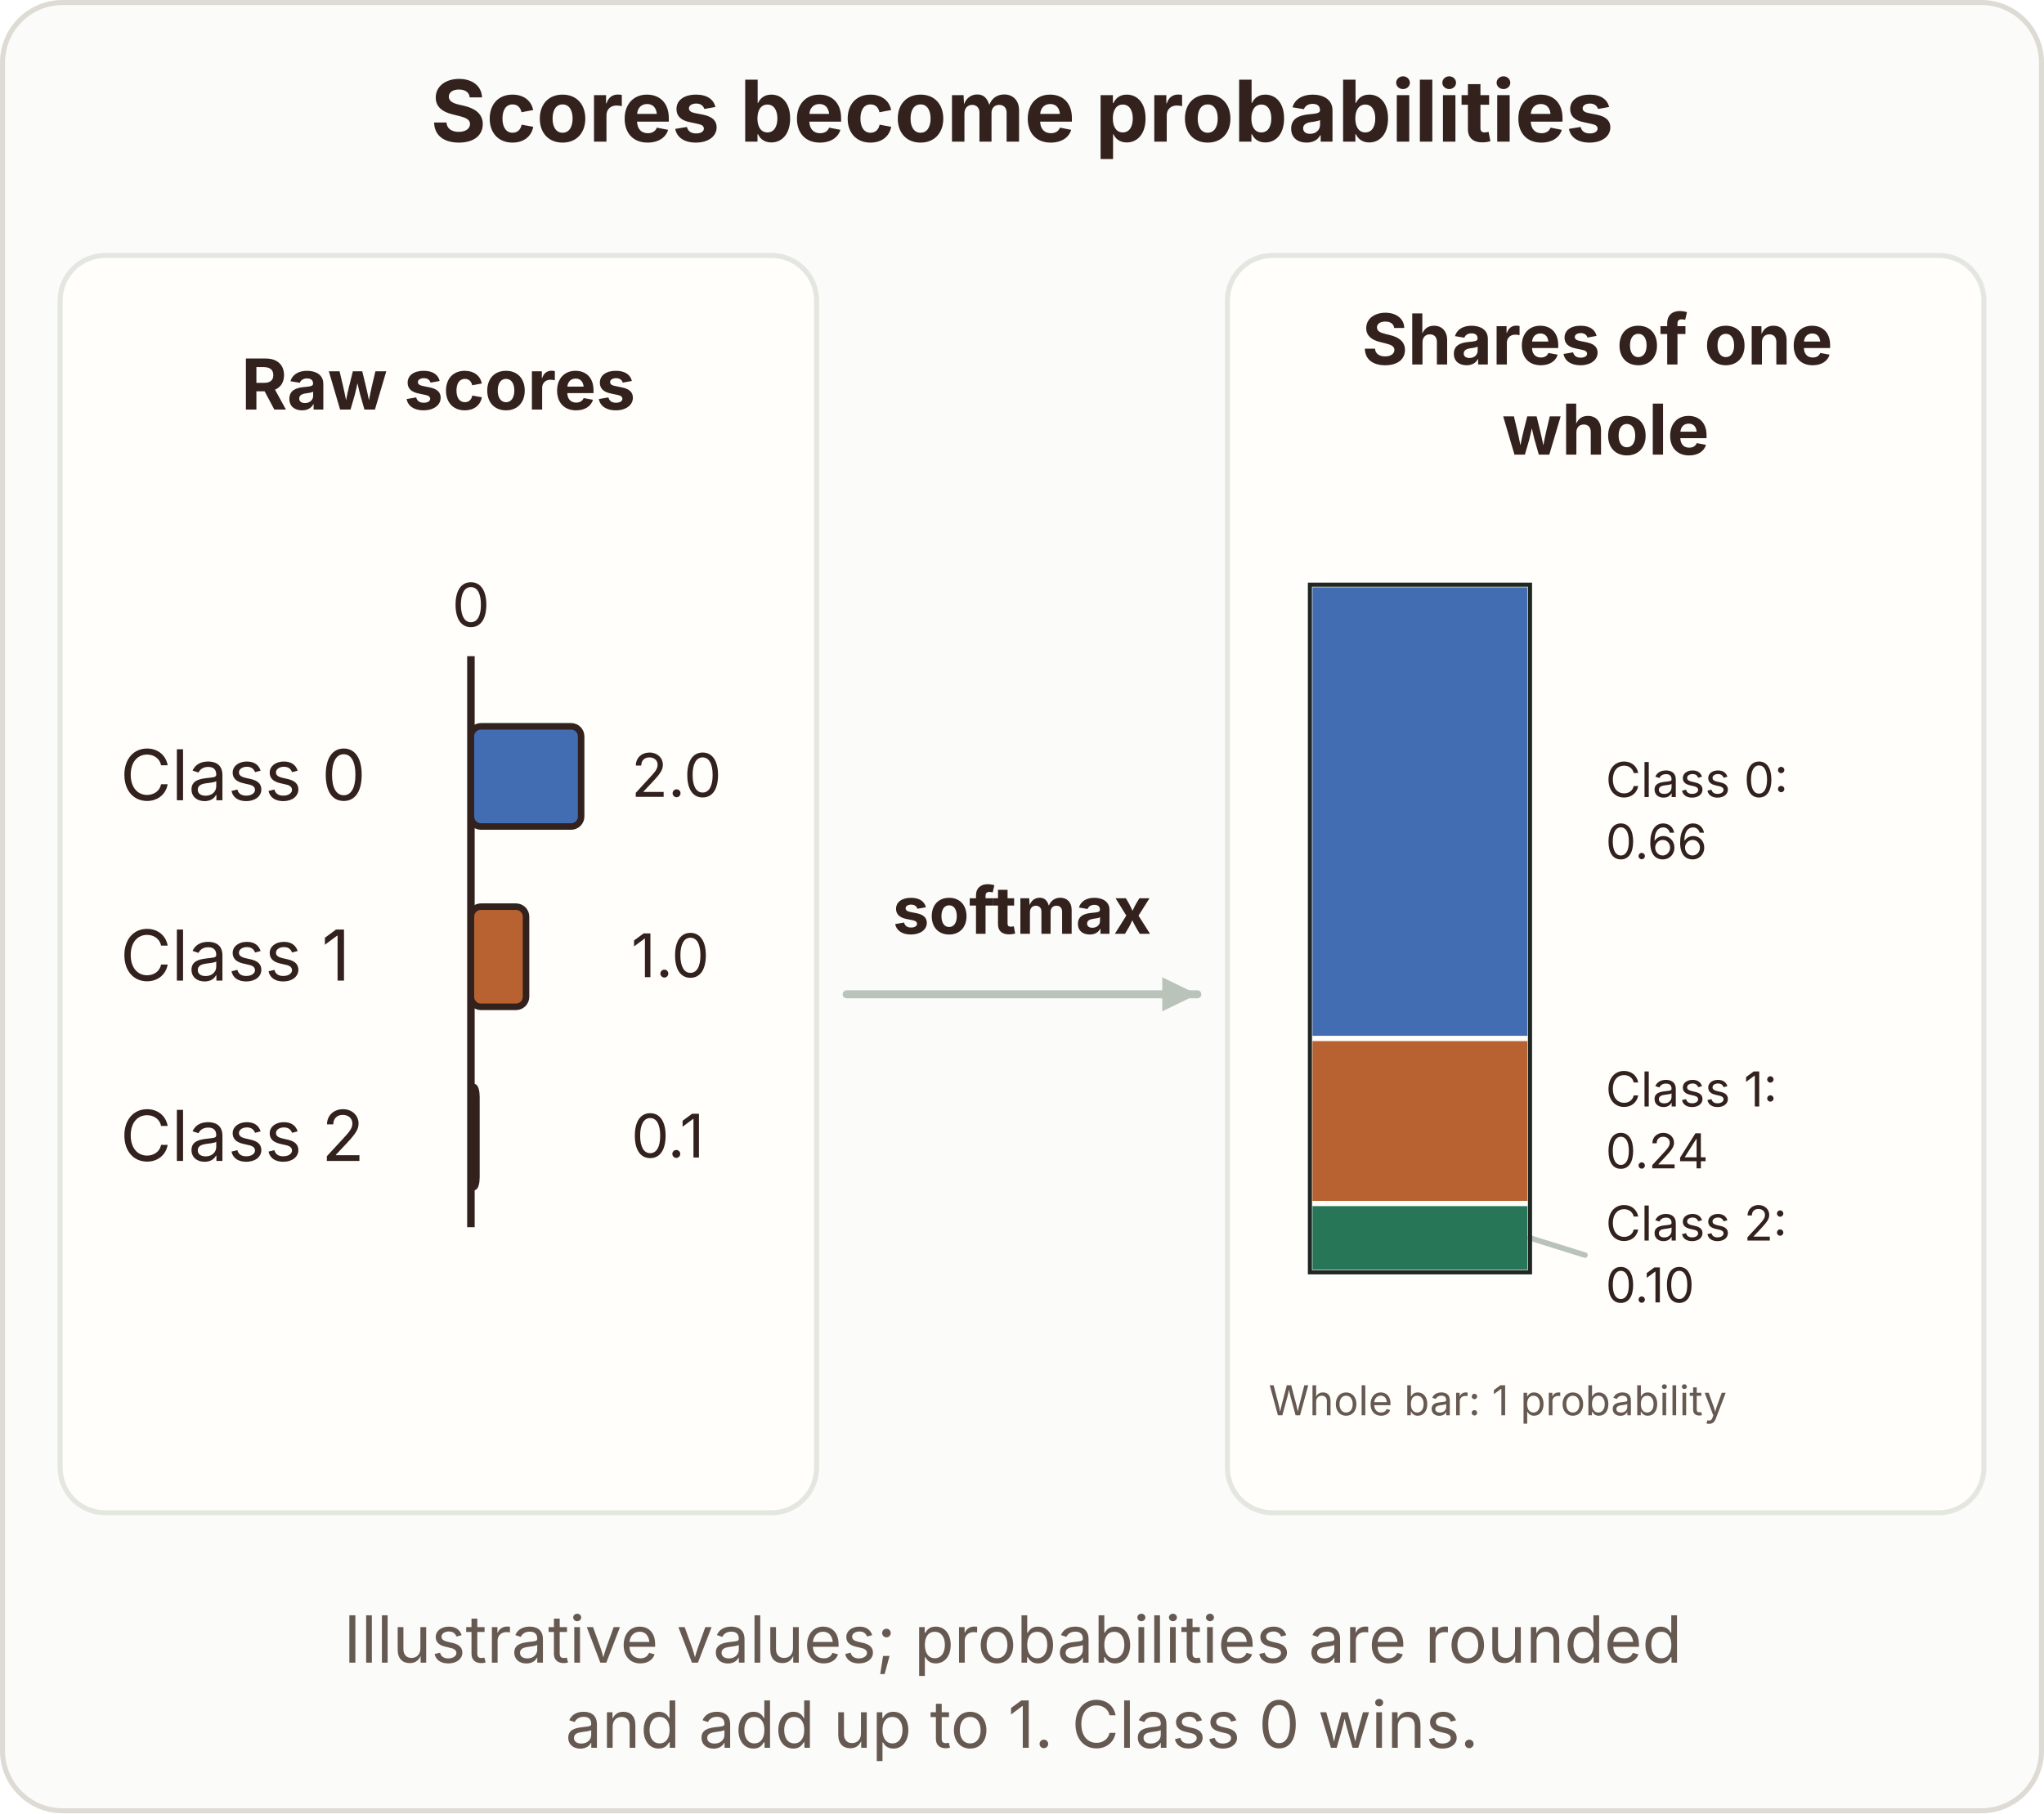
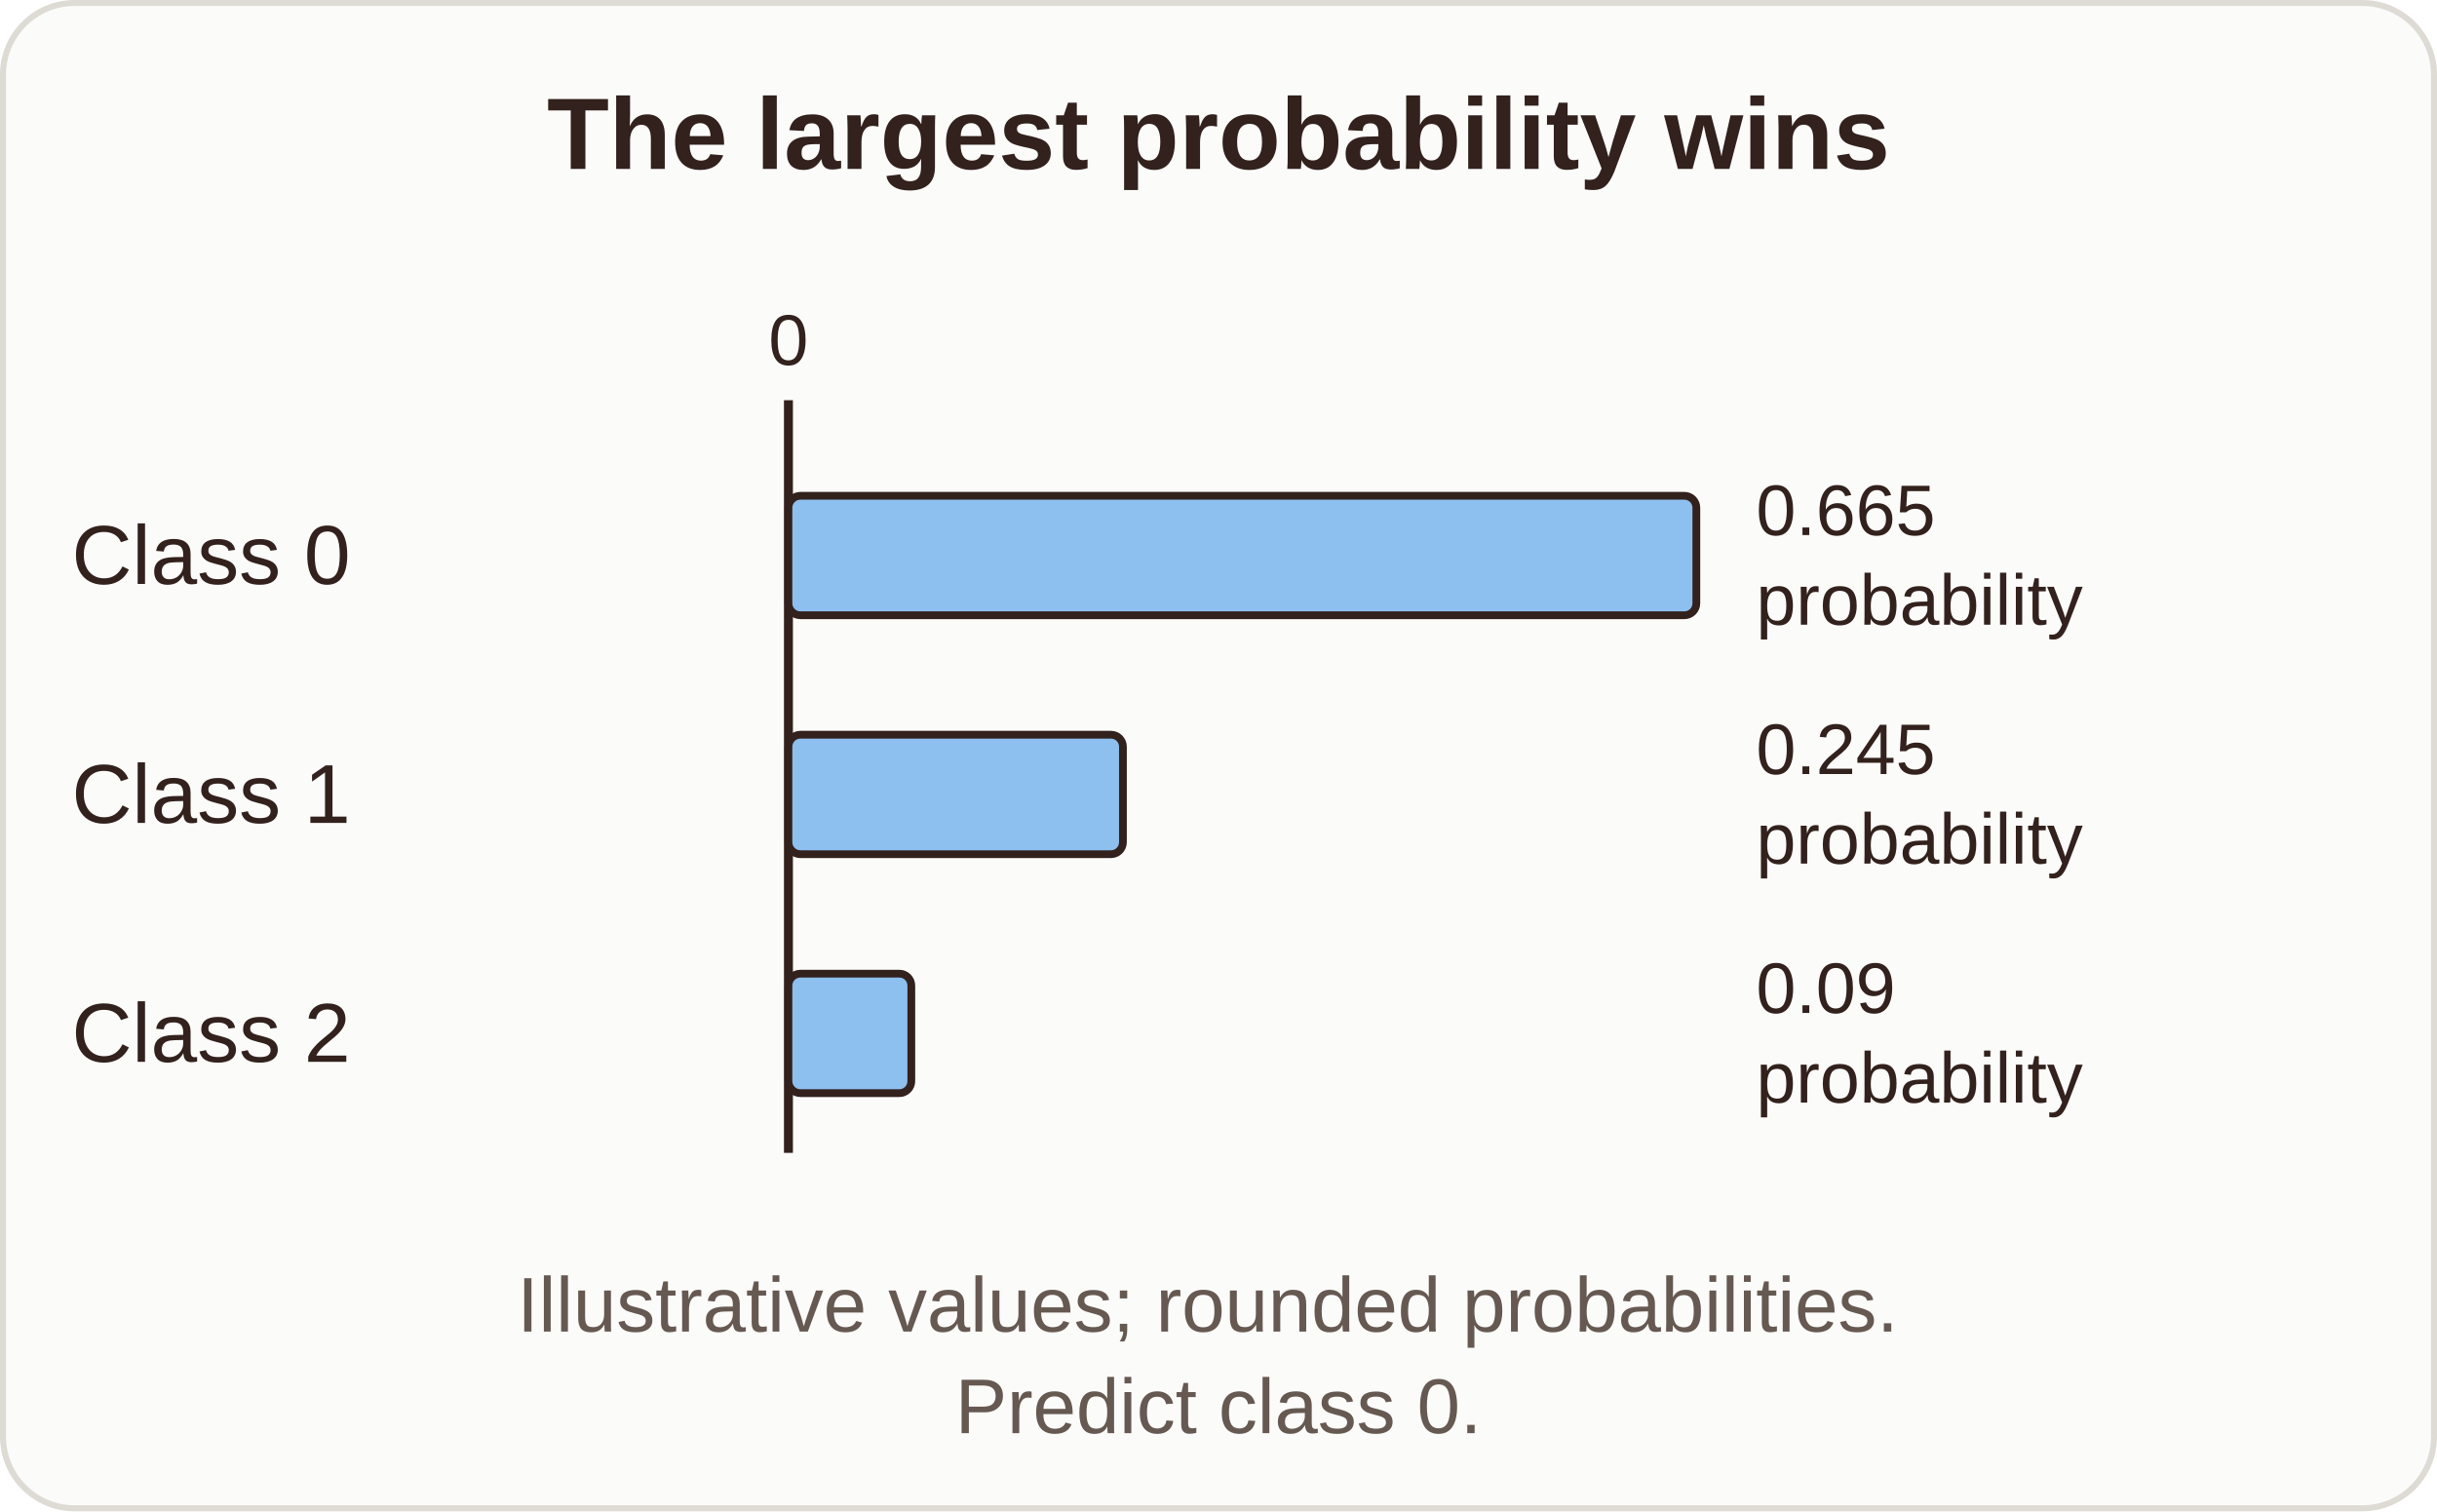
- <svg xmlns="http://www.w3.org/2000/svg" width="408" height="362" viewBox="0 0 408 362" role="img" aria-label="Scores become probabilities Panel 1 Panel 2 Panel 1 → panel 2: softmax Shared: classes Raw scores Class 0: 2 Class 1: 1 Class 2: 0.1 Shares of one whole One stacked bar (probability), total 1: Class 0 0.66; Class 1 0.24; Class 2 0.1 Illustrative values; probabilities are rounded and add up to 1. Class 0 wins." font-family="Inter, Liberation Sans, Arial, sans-serif" style="display:block;max-width:none;margin-inline:auto;--color-ink:#202723;--color-ink-2:#5d675f;--color-line:#e3e7e0;--viz-surface:#fffefa" data-tutor-diagram="panels">
-   <rect x="0.5" y="0.5" width="407" height="361" rx="12" fill="var(--viz-surface, #fbfbfa)" stroke="var(--color-line, #dedad4)" />
+ <svg xmlns="http://www.w3.org/2000/svg" width="408" height="253" viewBox="0 0 408 253" role="img" aria-label="The largest probability wins Class 0: 0.665 probability Class 1: 0.245 probability Class 2: 0.09 probability Illustrative values; rounded probabilities. Predict class 0." font-family="Arial, Liberation Sans, sans-serif" style="display:block;max-width:none;margin-inline:auto" data-tutor-diagram="bar-chart">
+   <rect x="0.5" y="0.5" width="407" height="252" rx="12" fill="var(--viz-surface, #fbfbfa)" stroke="var(--color-line, #dedad4)" />
  <text x="204" y="22.5" fill="var(--color-ink, #32211c)" font-size="17" font-weight="700" text-anchor="middle">
-     <tspan x="204" y="28.28">Scores become probabilities</tspan>
+     <tspan x="204" y="28.28">The largest probability wins</tspan>
  </text>
  <g transform="translate(0 39)">
-     <rect x="12" y="12" width="151" height="251" rx="9" fill="#fffefa" stroke="#e3e7e0" stroke-width="1" />
-     <text x="87.5" y="38" fill="var(--color-ink, #32211c)" font-size="14" font-weight="700" text-anchor="middle">
-       <tspan x="87.5" y="42.76">Raw scores</tspan>
+     <line x1="132" x2="132" y1="28" y2="154" stroke="var(--color-ink, #32211c)" stroke-width="1.5" data-tutor-bar-baseline="" />
+     <text x="132" y="18" fill="var(--color-ink, #32211c)" font-size="12" font-weight="400" text-anchor="middle">
+       <tspan x="132" y="22.08">0</tspan>
    </text>
-     <g transform="translate(12 64) scale(1)" data-tutor-composition-child="0">
-       <line x1="82" x2="82" y1="28" y2="142" stroke="var(--color-ink, #32211c)" stroke-width="1.5" data-tutor-bar-baseline="" />
-       <text x="82" y="18" fill="var(--color-ink, #32211c)" font-size="12" font-weight="400" text-anchor="middle">
-         <tspan x="82" y="22.08">0</tspan>
-       </text>
-       <rect x="82" y="42" width="22" height="20" rx="2" fill="#426db2" stroke="var(--color-ink, #32211c)" stroke-width="1.3" data-tutor-bar="2" />
-       <text x="12" y="52" fill="var(--color-ink, #32211c)" font-size="14" font-weight="400" text-anchor="start">
-         <tspan x="12" y="56.76">Class 0</tspan>
-       </text>
-       <text x="114" y="52" fill="var(--color-ink, #32211c)" font-size="12" font-weight="400" text-anchor="start">
-         <tspan x="114" y="56.08">2.0</tspan>
-       </text>
-       <rect x="82" y="78" width="11" height="20" rx="2" fill="#b86232" stroke="var(--color-ink, #32211c)" stroke-width="1.3" data-tutor-bar="1" />
-       <text x="12" y="88" fill="var(--color-ink, #32211c)" font-size="14" font-weight="400" text-anchor="start">
-         <tspan x="12" y="92.76">Class 1</tspan>
-       </text>
-       <text x="114" y="88" fill="var(--color-ink, #32211c)" font-size="12" font-weight="400" text-anchor="start">
-         <tspan x="114" y="92.08">1.0</tspan>
-       </text>
-       <rect x="82" y="114" width="1.1" height="20" rx="2" fill="#267657" stroke="var(--color-ink, #32211c)" stroke-width="1.3" data-tutor-bar="0.1" />
-       <text x="12" y="124" fill="var(--color-ink, #32211c)" font-size="14" font-weight="400" text-anchor="start">
-         <tspan x="12" y="128.76">Class 2</tspan>
-       </text>
-       <text x="114" y="124" fill="var(--color-ink, #32211c)" font-size="12" font-weight="400" text-anchor="start">
-         <tspan x="114" y="128.08">0.1</tspan>
-       </text>
-     </g>
-     <rect x="245" y="12" width="151" height="251" rx="9" fill="#fffefa" stroke="#e3e7e0" stroke-width="1" />
-     <text x="320.5" y="38" fill="var(--color-ink, #32211c)" font-size="14" font-weight="700" text-anchor="middle">
-       <tspan x="320.5" y="33.76">Shares of one</tspan>
-       <tspan x="320.5" y="51.76">whole</tspan>
+     <rect x="132" y="44" width="152" height="20" rx="2" fill="#8DBFEF" stroke="var(--color-ink, #32211c)" stroke-width="1.3" data-tutor-bar="0.665" />
+     <text x="12" y="54" fill="var(--color-ink, #32211c)" font-size="14" font-weight="400" text-anchor="start">
+       <tspan x="12" y="58.76">Class 0</tspan>
    </text>
-     <g transform="translate(245 64) scale(0.6863636)" data-tutor-composition-child="1">
-       <rect x="24" y="20" width="64" height="132" fill="#426db2" stroke="#fffefa" stroke-width="1.5" data-tutor-stacked-part="0.66" data-tutor-bar-series="Class 0" data-tutor-stack-from="0" data-tutor-stack-to="0.66" />
-       <text x="110" y="86" fill="var(--color-ink, #32211c)" font-size="14" font-weight="400" text-anchor="start">
-         <tspan x="110" y="81.76">Class 0:</tspan>
-         <tspan x="110" y="99.76">0.66</tspan>
-       </text>
-       <rect x="24" y="152" width="64" height="48" fill="#b86232" stroke="#fffefa" stroke-width="1.5" data-tutor-stacked-part="0.24" data-tutor-bar-series="Class 1" data-tutor-stack-from="0.66" data-tutor-stack-to="0.9" />
-       <text x="110" y="176" fill="var(--color-ink, #32211c)" font-size="14" font-weight="400" text-anchor="start">
-         <tspan x="110" y="171.76">Class 1:</tspan>
-         <tspan x="110" y="189.76">0.24</tspan>
-       </text>
-       <rect x="24" y="200" width="64" height="20" fill="#267657" stroke="#fffefa" stroke-width="1.5" data-tutor-stacked-part="0.1" data-tutor-bar-series="Class 2" data-tutor-stack-from="0.9" data-tutor-stack-to="1" />
-       <polyline points="88,210 104,215" fill="none" stroke="#b9c3b9" stroke-width="1.6" stroke-linecap="round" stroke-linejoin="round" />
-       <text x="110" y="215" fill="var(--color-ink, #32211c)" font-size="14" font-weight="400" text-anchor="start">
-         <tspan x="110" y="210.76">Class 2:</tspan>
-         <tspan x="110" y="228.76">0.10</tspan>
-       </text>
-       <rect x="24" y="20" width="64" height="200" fill="none" stroke="#202723" stroke-width="1.2" data-tutor-stacked-total="1" />
-       <text x="12" y="257.5" fill="var(--color-ink-2, #665951)" font-size="12" font-weight="400" text-anchor="start">
-         <tspan x="12" y="261.58">Whole bar: 1 probability</tspan>
-       </text>
-     </g>
-     <g>
-       <polyline points="169,159.5 239,159.5" fill="none" stroke="#b9c3b9" stroke-width="1.6" stroke-linecap="round" stroke-linejoin="round" />
-       <polygon points="239,159.5 232,162.9 232,156.1" fill="#b9c3b9" data-tutor-arrowhead="" />
-     </g>
-     <text x="204" y="143" fill="var(--color-ink, #32211c)" font-size="13" font-weight="700" text-anchor="middle">
-       <tspan x="204" y="147.42">softmax</tspan>
+     <text x="294" y="54" fill="var(--color-ink, #32211c)" font-size="12" font-weight="400" text-anchor="start">
+       <tspan x="294" y="50.58">0.665</tspan>
+       <tspan x="294" y="65.58">probability</tspan>
+     </text>
+     <rect x="132" y="84" width="56" height="20" rx="2" fill="#8DBFEF" stroke="var(--color-ink, #32211c)" stroke-width="1.3" data-tutor-bar="0.245" />
+     <text x="12" y="94" fill="var(--color-ink, #32211c)" font-size="14" font-weight="400" text-anchor="start">
+       <tspan x="12" y="98.76">Class 1</tspan>
+     </text>
+     <text x="294" y="94" fill="var(--color-ink, #32211c)" font-size="12" font-weight="400" text-anchor="start">
+       <tspan x="294" y="90.58">0.245</tspan>
+       <tspan x="294" y="105.58">probability</tspan>
+     </text>
+     <rect x="132" y="124" width="20.571" height="20" rx="2" fill="#8DBFEF" stroke="var(--color-ink, #32211c)" stroke-width="1.3" data-tutor-bar="0.09" />
+     <text x="12" y="134" fill="var(--color-ink, #32211c)" font-size="14" font-weight="400" text-anchor="start">
+       <tspan x="12" y="138.76">Class 2</tspan>
+     </text>
+     <text x="294" y="134" fill="var(--color-ink, #32211c)" font-size="12" font-weight="400" text-anchor="start">
+       <tspan x="294" y="130.58">0.09</tspan>
+       <tspan x="294" y="145.58">probability</tspan>
    </text>
  </g>
-   <text x="204" y="336" fill="var(--color-ink-2, #665951)" font-size="13" font-weight="400" text-anchor="middle">
-     <tspan x="204" y="331.92">Illustrative values; probabilities are rounded</tspan>
-     <tspan x="204" y="348.92">and add up to 1. Class 0 wins.</tspan>
+   <text x="204" y="227" fill="var(--color-ink-2, #665951)" font-size="13" font-weight="400" text-anchor="middle">
+     <tspan x="204" y="222.92">Illustrative values; rounded probabilities.</tspan>
+     <tspan x="204" y="239.92">Predict class 0.</tspan>
  </text>
</svg>
